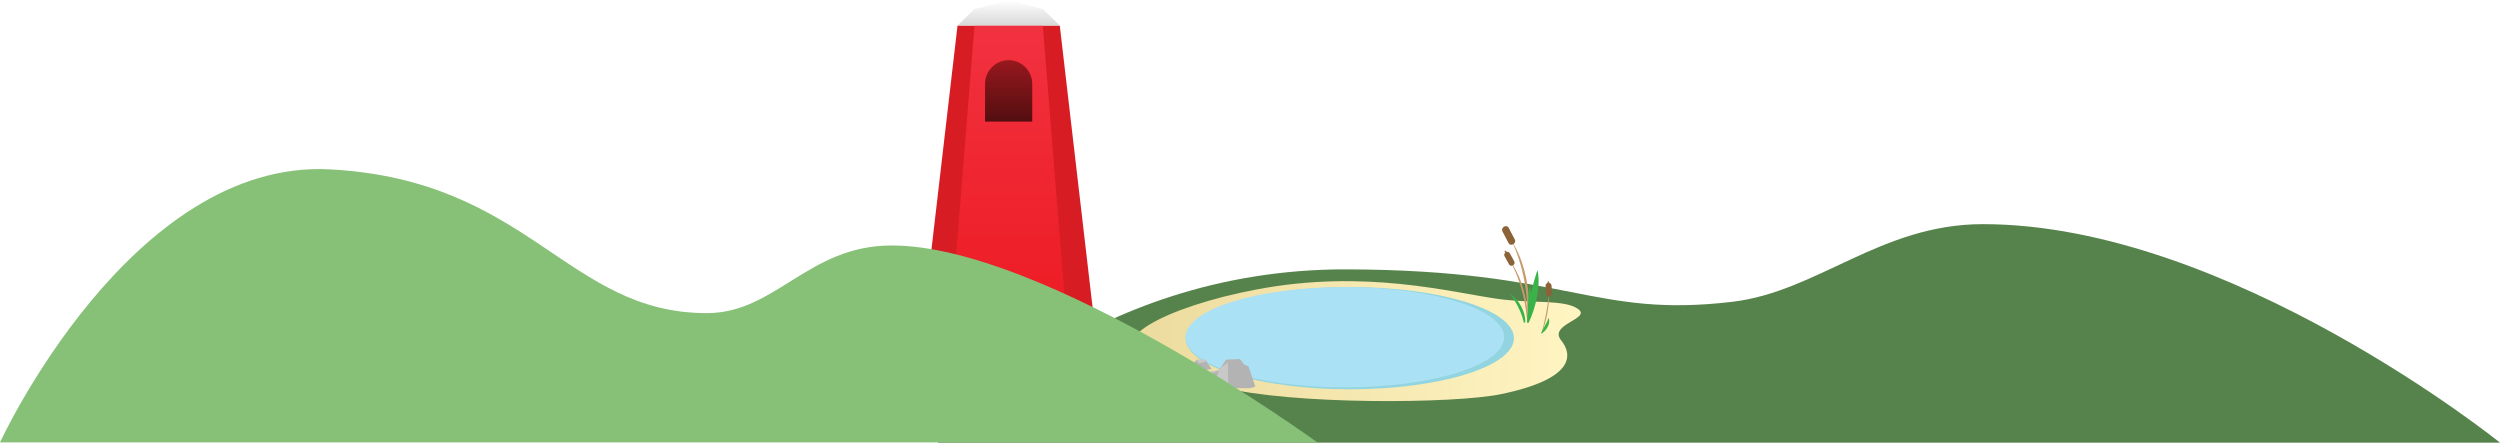
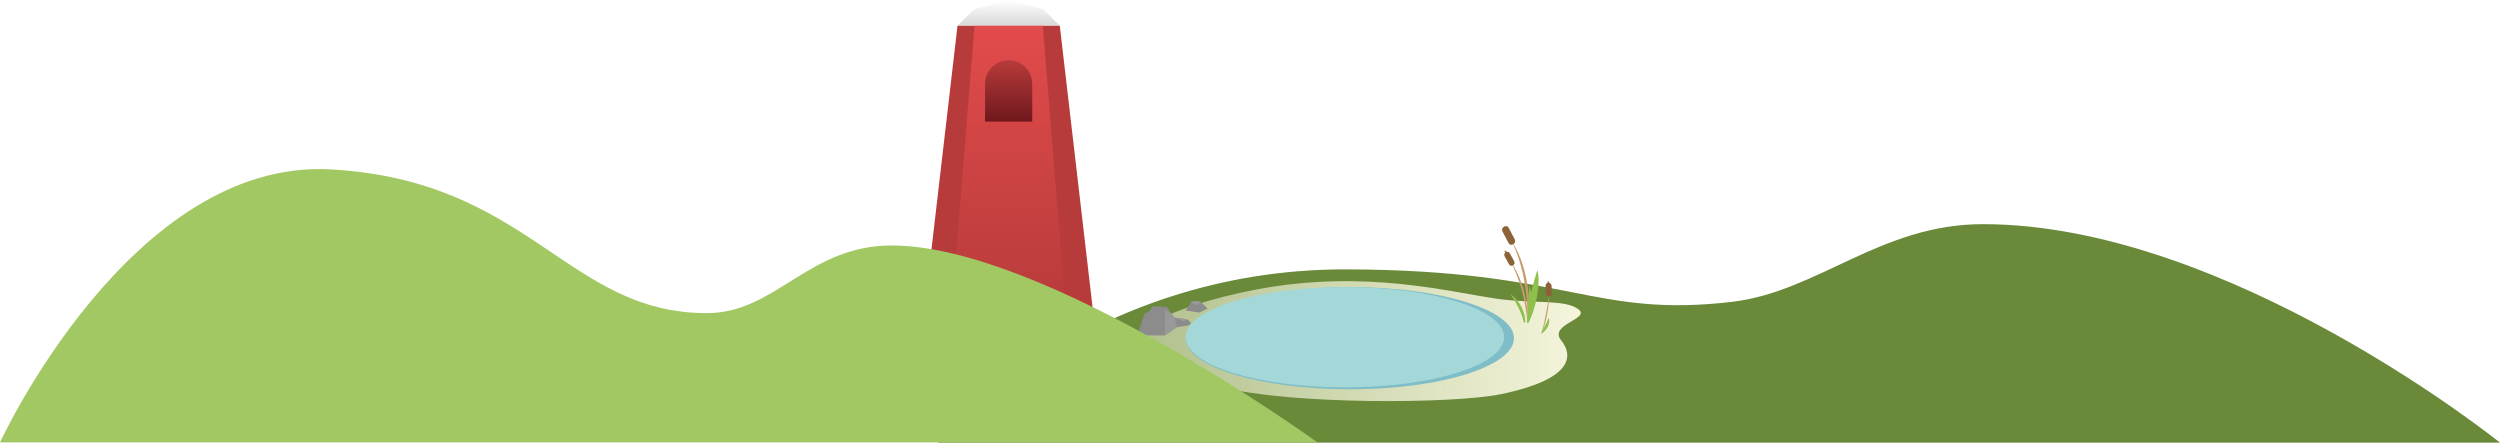
<svg xmlns="http://www.w3.org/2000/svg" id="Layer_2" data-name="Layer 2" viewBox="0 0 1271.5 225.13">
  <defs>
    <style>
      .cls-1 {
-         fill: #b3b3b3;
+         fill: url(#linear-gradient);
      }

-       .cls-1, .cls-2, .cls-3, .cls-4, .cls-5, .cls-6, .cls-7, .cls-8, .cls-9, .cls-10, .cls-11, .cls-12, .cls-13, .cls-14, .cls-15, .cls-16 {
+       .cls-1, .cls-2, .cls-3, .cls-4, .cls-5, .cls-6, .cls-7, .cls-8, .cls-9, .cls-10, .cls-11, .cls-12, .cls-13, .cls-14, .cls-15 {
        stroke-width: 0px;
      }

      .cls-2 {
-         fill: url(#linear-gradient);
+         fill: #b83b3b;
+       }
+ 
+       .cls-2, .cls-9, .cls-10 {
+         fill-rule: evenodd;
      }

      .cls-3 {
        fill: #c69c6d;
      }

      .cls-4 {
+         fill: #a4d8d8;
+       }
+ 
+       .cls-5 {
+         fill: #8c8c8c;
+       }
+ 
+       .cls-6 {
        fill: #a67c52;
      }

-       .cls-5 {
-         fill: #39b54a;
-       }
- 
-       .cls-6 {
-         fill: #d81c23;
-       }
- 
-       .cls-6, .cls-11, .cls-12 {
-         fill-rule: evenodd;
-       }
- 
      .cls-7 {
-         fill: #56834b;
+         fill: #999;
      }

      .cls-8 {
-         fill: #86c177;
+         fill: #8c6239;
      }

      .cls-9 {
-         fill: #8c6239;
+         fill: url(#linear-gradient-3);
      }

      .cls-10 {
-         fill: #abe1f4;
+         fill: url(#linear-gradient-4);
      }

      .cls-11 {
-         fill: url(#linear-gradient-3);
+         fill: url(#linear-gradient-2);
      }

      .cls-12 {
-         fill: url(#linear-gradient-4);
+         fill: #8fbf4c;
      }

      .cls-13 {
-         fill: #c8c8c8;
+         fill: #6A8A3A;
      }

      .cls-14 {
-         fill: url(#linear-gradient-2);
+         fill: #7fbdc8;
      }

      .cls-15 {
-         fill: #92d5e0;
-       }
- 
-       .cls-16 {
-         fill: #39b24a;
+         fill: #a2c863;
      }
    </style>
    <linearGradient id="linear-gradient" x1="576" y1="1931.5" x2="803.99" y2="1931.5" gradientTransform="translate(0 -1758)" gradientUnits="userSpaceOnUse">
-       <stop offset="0" stop-color="#fde5a7" stop-opacity=".9" />
-       <stop offset="1" stop-color="#fff5c3" />
+       <stop offset="0" stop-color="beige" stop-opacity=".5" />
+       <stop offset="1" stop-color="beige" />
    </linearGradient>
    <linearGradient id="linear-gradient-2" x1="513" y1="1771" x2="513" y2="1916" gradientTransform="translate(0 -1758)" gradientUnits="userSpaceOnUse">
-       <stop offset="0" stop-color="#f23140" />
-       <stop offset="1" stop-color="#ed1c24" />
+       <stop offset="0" stop-color="#e24b4b" />
+       <stop offset="1" stop-color="#b83b3b" />
    </linearGradient>
    <linearGradient id="linear-gradient-3" x1="513" y1="1788.62" x2="513" y2="1819.85" gradientTransform="translate(0 -1758)" gradientUnits="userSpaceOnUse">
-       <stop offset="0" stop-color="#97181d" />
-       <stop offset="1" stop-color="#530e10" />
+       <stop offset="0" stop-color="#b83b3b" />
+       <stop offset="1" stop-color="#6f181d" />
    </linearGradient>
    <linearGradient id="linear-gradient-4" x1="513" y1="1758" x2="513" y2="1771" gradientTransform="translate(0 -1758)" gradientUnits="userSpaceOnUse">
      <stop offset="0" stop-color="#fff" />
      <stop offset="1" stop-color="#d8d8d8" />
    </linearGradient>
  </defs>
  <g id="Layer_2-2" data-name="Layer 2">
    <g id="Layer_1-2" data-name="Layer 1-2">
-       <path class="cls-7" d="M477,225.13s74.5-88.52,208-88.13c112.97.33,125.33,24.85,196,16.5,43.48-5.14,75.4-39.5,127.5-39.5,125,0,263,111.13,263,111.13H477Z" />
+       <path class="cls-13" d="M477,225.13s74.5-88.52,208-88.13c112.97.33,125.33,24.85,196,16.5,43.48-5.14,75.4-39.5,127.5-39.5,125,0,263,111.13,263,111.13H477Z" />
      <g>
-         <path class="cls-2" d="M639.18,147.2c-47.01,8.88-80.36,27.19-53.73,34.46,19.43,5.3,18.97,10.96,35.66,15.21,35.75,9.1,118.53,8.55,142.42,3.57,38.09-7.94,36.1-20.34,30.49-27.31-6.71-8.33,15.6-10.92,8.59-15.97-6.9-4.97-23.02-2.7-40.51-5.11-24.09-3.33-67.49-15.32-122.92-4.85h0Z" />
-         <path class="cls-4" d="M787.01,143.52c.02.4.03.79.05,1.19v.17c.01.24.21.47.46.46.24,0,.47-.2.46-.46-.02-.4-.03-.8-.05-1.19v-.17c-.02-.24-.21-.47-.46-.46-.24,0-.47.2-.46.46Z" />
-         <path class="cls-4" d="M765.27,128.13c.21.34.42.68.63,1.02.03.05.06.1.09.14.06.1.16.18.28.21s.26,0,.35-.05c.2-.13.3-.41.16-.63-.21-.34-.42-.68-.63-1.02-.03-.05-.06-.1-.09-.14-.06-.1-.16-.18-.28-.21-.12-.03-.26-.01-.35.05-.21.13-.3.41-.16.63h0Z" />
-         <path class="cls-15" d="M770,172c0,14.36-37.38,26-83.5,26s-83.5-11.64-83.5-26,37.38-26,83.5-26,83.5,11.64,83.5,26Z" />
-         <path class="cls-10" d="M765,171.5c0,14.08-36.27,25.5-81,25.5s-81-11.42-81-25.5,36.27-25.5,81-25.5,81,11.42,81,25.5Z" />
+         <path class="cls-1" d="M639.18,147.2c-47.01,8.88-80.36,27.19-53.73,34.46,19.43,5.3,18.97,10.96,35.66,15.21,35.75,9.1,118.53,8.55,142.42,3.57,38.09-7.94,36.1-20.34,30.49-27.31-6.71-8.33,15.6-10.92,8.59-15.97-6.9-4.97-23.02-2.7-40.51-5.11-24.09-3.33-67.49-15.32-122.92-4.85h0Z" />
+         <path class="cls-6" d="M787.01,143.52c.02.4.03.79.05,1.19v.17c.01.24.21.47.46.46.24,0,.47-.2.46-.46-.02-.4-.03-.8-.05-1.19v-.17c-.02-.24-.21-.47-.46-.46-.24,0-.47.2-.46.46Z" />
+         <path class="cls-6" d="M765.27,128.13c.21.34.42.68.63,1.02.03.05.06.1.09.14.06.1.16.18.28.21s.26,0,.35-.05c.2-.13.3-.41.16-.63-.21-.34-.42-.68-.63-1.02-.03-.05-.06-.1-.09-.14-.06-.1-.16-.18-.28-.21-.12-.03-.26-.01-.35.05-.21.13-.3.41-.16.63h0Z" />
+         <path class="cls-14" d="M770,172c0,14.36-37.38,26-83.5,26s-83.5-11.64-83.5-26,37.38-26,83.5-26,83.5,11.64,83.5,26Z" />
+         <path class="cls-4" d="M765,171.5c0,14.08-36.27,25.5-81,25.5s-81-11.42-81-25.5,36.27-25.5,81-25.5,81,11.42,81,25.5Z" />
        <path class="cls-3" d="M776.86,164.09h.18c1.61-11.17,0-23.78-4.31-34.11-1.09-2.56-2.37-5.04-3.87-7.38,6.06,12.92,8.38,27.29,8.01,41.49h-.01Z" />
        <path class="cls-3" d="M784.04,169.6c1.31-3.05,2.14-6.28,2.8-9.53.65-3.42,1.04-6.89,1.08-10.37-.97,6.61-2.1,13.48-3.95,19.9h.07Z" />
-         <path class="cls-1" d="M617.14,192.35l7.57,5.09h10.96l2.81-.8-3.57-10.37-2.14-.9-2.14-2.75-7.02.31-6.47,9.43h0Z" />
-         <path class="cls-1" d="M605,186.66l4.25,2.02,6.95-1.01-3.17-4.67h-4.28l-3.75,3.66h0Z" />
-         <path class="cls-13" d="M609.88,184.84l-1.13-1.84h4.28l.21.92-3.36.92h0Z" />
-         <path class="cls-13" d="M624.53,184.45l.19,13-7.57-5.09,3.72-5.46,3.66-2.45h0Z" />
-         <path class="cls-1" d="M613.01,189.4l-1.72,1.88,1.38,1.13,5.77.81,1.44-4.85-6.87,1.03h0Z" />
-         <path class="cls-13" d="M615.25,190.34l-2.24-.94,6.87-1.03-4.63,1.97Z" />
+         <path class="cls-5" d="M599.97,165.5l-6.47-9.43-7.02-.31-2.14,2.75-2.14.9-3.57,10.37,2.81.8h10.96s7.57-5.09,7.57-5.09h0Z" />
+         <path class="cls-5" d="M614.2,156.96l-3.75-3.66h-4.28s-3.17,4.67-3.17,4.67l6.95,1.01,4.25-2.02h0Z" />
+         <path class="cls-7" d="M609.32,155.14l-3.36-.92.21-.92h4.28s-1.13,1.84-1.13,1.84h0Z" />
+         <path class="cls-7" d="M592.58,157.58l3.66,2.45,3.72,5.46-7.57,5.09.19-13h0Z" />
+         <path class="cls-5" d="M604.1,162.53l-6.87-1.03,1.44,4.85,5.77-.81,1.38-1.13-1.72-1.88h0Z" />
+         <path class="cls-7" d="M597.23,161.5l6.87,1.03-2.24.94-4.63-1.97Z" />
        <path class="cls-3" d="M776.93,164.09c.29-7.52-1.14-15.11-3.86-22.11l-.38-.99s-.44-.97-.45-.97c-.66-1.53-1.61-3.29-2.44-4.73-.56-.86-1.18-1.82-1.76-2.66.6,1.26,1.33,2.51,1.88,3.79,4.03,8.67,6.15,18.16,6.9,27.68h.11Z" />
-         <path class="cls-16" d="M777.48,164.09c3.61-7.23,6.3-19.43,4.46-26.76-1.47,4.55-2.77,9.14-3.7,13.83-.83,4.28-1.51,8.54-1.51,12.93h.75Z" />
-         <path class="cls-16" d="M777.38,164.09c1.01-2.79,1.4-5.76,1.58-8.71.14-3.39-.06-6.81-.99-10.1-.52,3.32-.65,6.67-.83,10.01-.14,2.95-.27,5.84-.25,8.8h.5-.01Z" />
-         <path class="cls-16" d="M775.03,164.09h.69c.32-5.34-3.16-11.57-7.34-14.42l-.12.09c.84,1.23,1.68,2.45,2.43,3.73,1.86,3.19,3.45,6.6,4.25,10.22.03.12.05.25.08.38h.01Z" />
-         <path class="cls-5" d="M784.15,169.6c2.43-1.55,4.71-5.22,3.44-7.95-.89,2.92-2.73,5.15-3.85,7.95h.41Z" />
-         <path class="cls-9" d="M770.39,121.73c-1.02-1.94-2.04-3.88-3.05-5.81-1.1-2.09-4.26-.24-3.16,1.85,1.02,1.93,2.04,3.87,3.05,5.81,1.1,2.09,4.26.24,3.16-1.85Z" />
-         <path class="cls-9" d="M770.13,132.89c-.75-1.36-1.5-2.71-2.25-4.07-.95-1.72-3.59-.18-2.64,1.54.75,1.36,1.5,2.72,2.25,4.07.95,1.72,3.59.18,2.64-1.54Z" />
-         <path class="cls-9" d="M786.08,145.33c.05,1.32.09,2.65.14,3.97.07,1.96,3.12,1.97,3.05,0-.04-1.32-.09-2.65-.14-3.97-.07-1.96-3.12-1.97-3.05,0Z" />
+         <path class="cls-12" d="M777.48,164.09c3.61-7.23,6.3-19.43,4.46-26.76-1.47,4.55-2.77,9.14-3.7,13.83-.83,4.28-1.51,8.54-1.51,12.93h.75Z" />
+         <path class="cls-12" d="M777.38,164.09c1.01-2.79,1.4-5.76,1.58-8.71.14-3.39-.06-6.81-.99-10.1-.52,3.32-.65,6.67-.83,10.01-.14,2.95-.27,5.84-.25,8.8h.5-.01Z" />
+         <path class="cls-12" d="M775.03,164.09h.69c.32-5.34-3.16-11.57-7.34-14.42l-.12.09c.84,1.23,1.68,2.45,2.43,3.73,1.86,3.19,3.45,6.6,4.25,10.22.03.12.05.25.08.38h.01Z" />
+         <path class="cls-12" d="M784.15,169.6c2.43-1.55,4.71-5.22,3.44-7.95-.89,2.92-2.73,5.15-3.85,7.95h.41Z" />
+         <path class="cls-8" d="M770.39,121.73c-1.02-1.94-2.04-3.88-3.05-5.81-1.1-2.09-4.26-.24-3.16,1.85,1.02,1.93,2.04,3.87,3.05,5.81,1.1,2.09,4.26.24,3.16-1.85Z" />
+         <path class="cls-8" d="M770.13,132.89c-.75-1.36-1.5-2.71-2.25-4.07-.95-1.72-3.59-.18-2.64,1.54.75,1.36,1.5,2.72,2.25,4.07.95,1.72,3.59.18,2.64-1.54Z" />
+         <path class="cls-8" d="M786.08,145.33c.05,1.32.09,2.65.14,3.97.07,1.96,3.12,1.97,3.05,0-.04-1.32-.09-2.65-.14-3.97-.07-1.96-3.12-1.97-3.05,0Z" />
      </g>
-       <path class="cls-6" d="M513,13h-26l-17,146h86l-17-146h-26Z" />
-       <path class="cls-14" d="M495.62,13l-11.62,145h58l-11.62-145h-34.76Z" />
-       <path class="cls-11" d="M525,42.71v19.14h-24v-19.14c0-6.68,5.37-12.09,12-12.09s12,5.41,12,12.09Z" />
-       <path class="cls-12" d="M495.5,4.65l17.5-4.65,17.5,4.65,8.5,8.35h-52s8.5-8.35,8.5-8.35Z" />
-       <path class="cls-8" d="M0,225S66.5,80.63,168,86.15c101.5,5.53,120.34,73.11,191.5,73.11,35,0,51.5-34.41,94-34.41,78.5,0,216.5,100.14,216.5,100.14H0Z" />
+       <path class="cls-2" d="M513,13h-26l-17,146h86l-17-146h-26Z" />
+       <path class="cls-11" d="M495.62,13l-11.62,145h58l-11.62-145h-34.76Z" />
+       <path class="cls-9" d="M525,42.71v19.14h-24v-19.14c0-6.68,5.37-12.09,12-12.09s12,5.41,12,12.09Z" />
+       <path class="cls-10" d="M495.5,4.65l17.5-4.65,17.5,4.65,8.5,8.35h-52s8.5-8.35,8.5-8.35Z" />
+       <path class="cls-15" d="M0,225S66.5,80.63,168,86.15c101.5,5.53,120.34,73.11,191.5,73.11,35,0,51.5-34.41,94-34.41,78.5,0,216.5,100.14,216.5,100.14H0Z" />
    </g>
  </g>
</svg>
